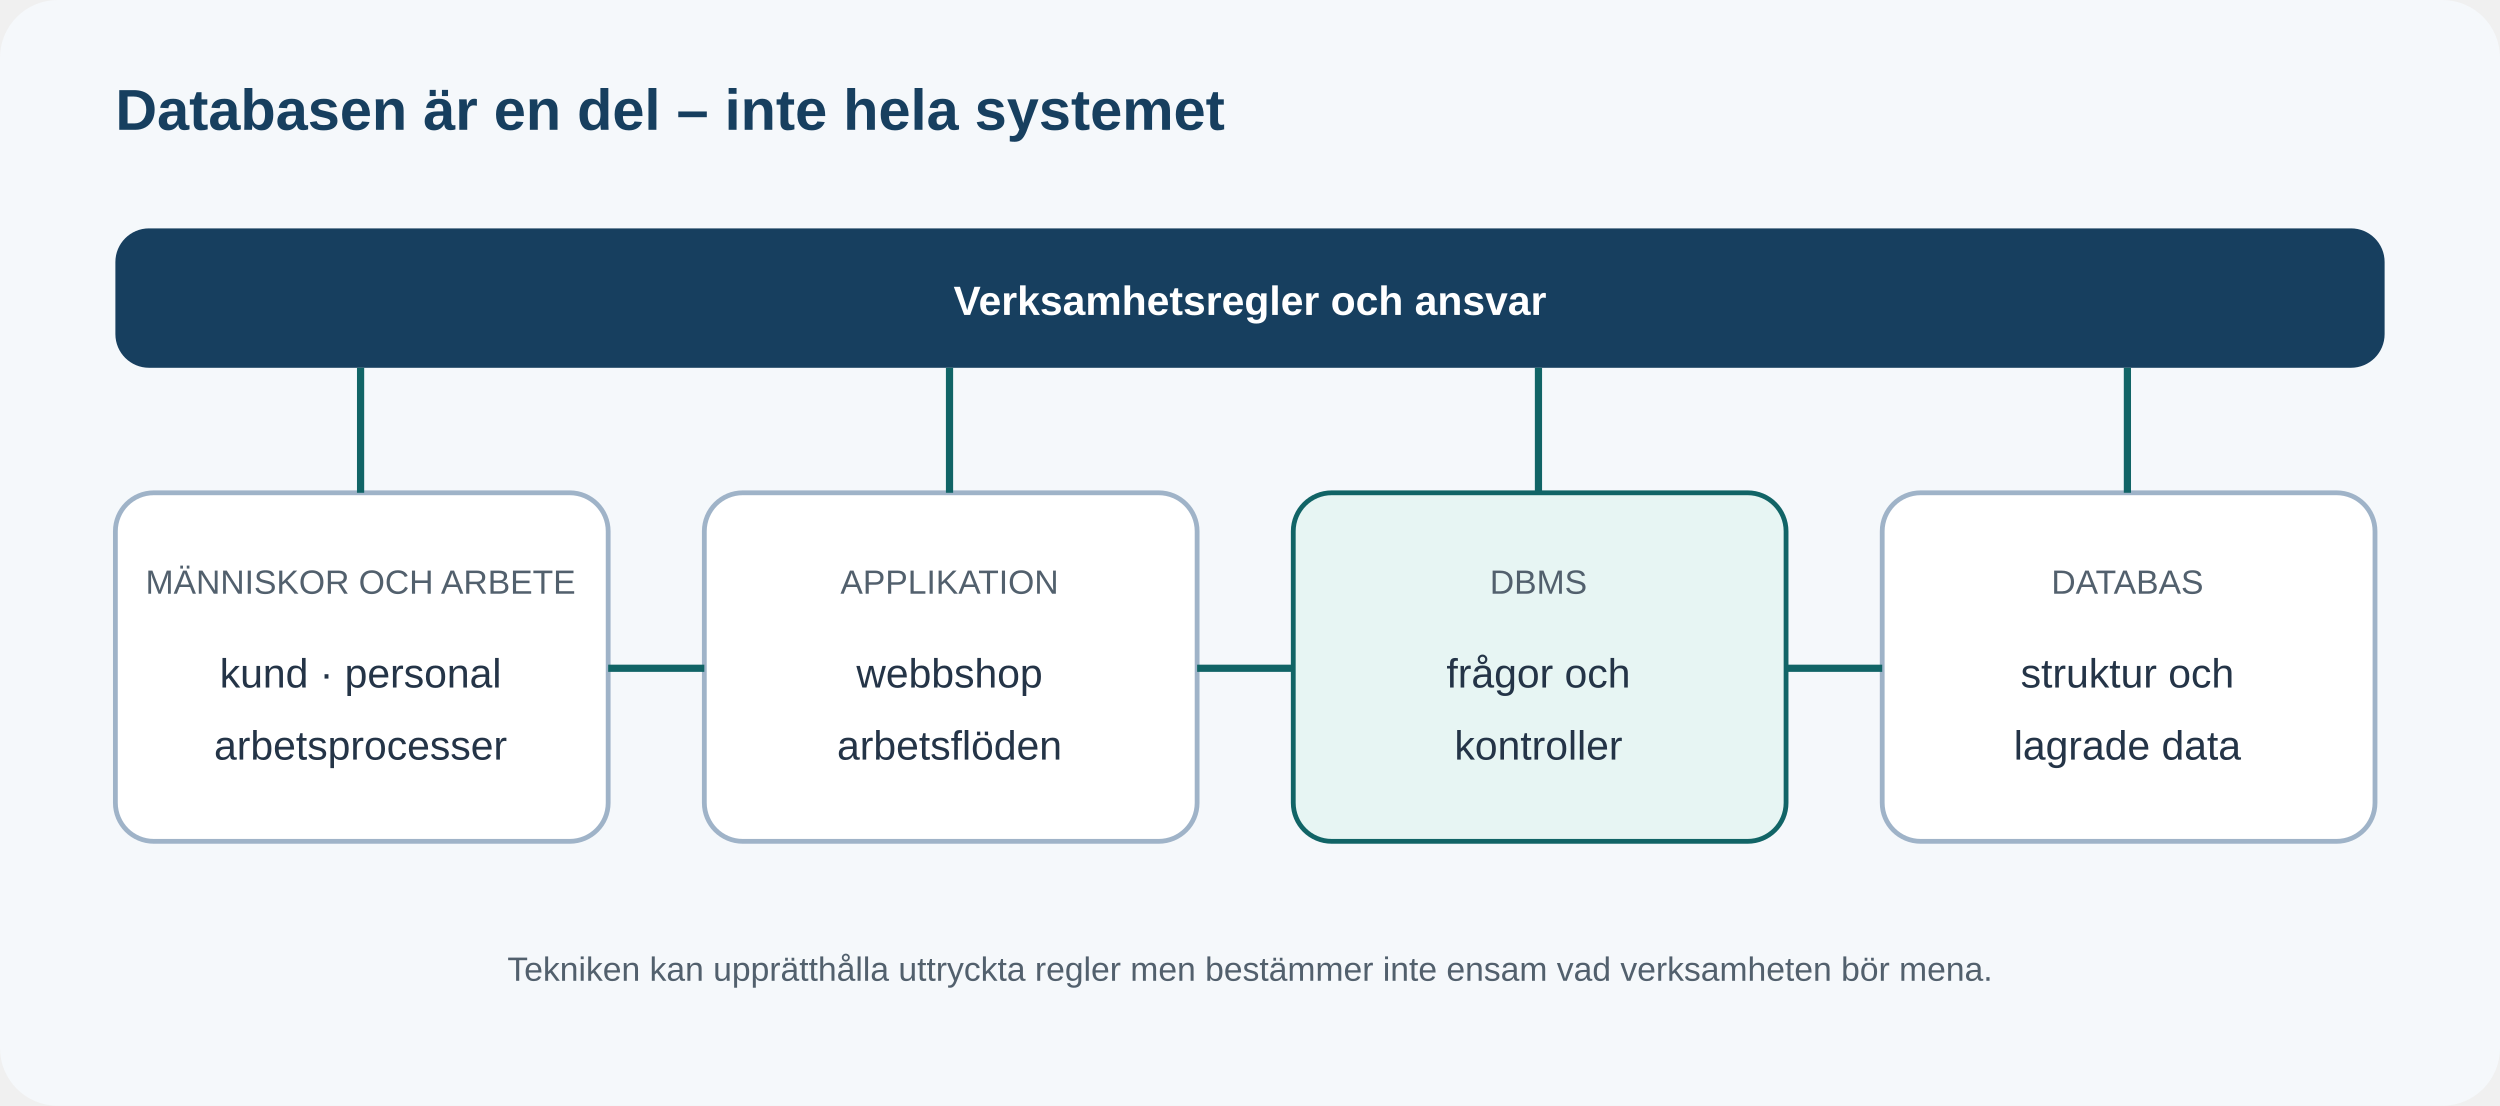
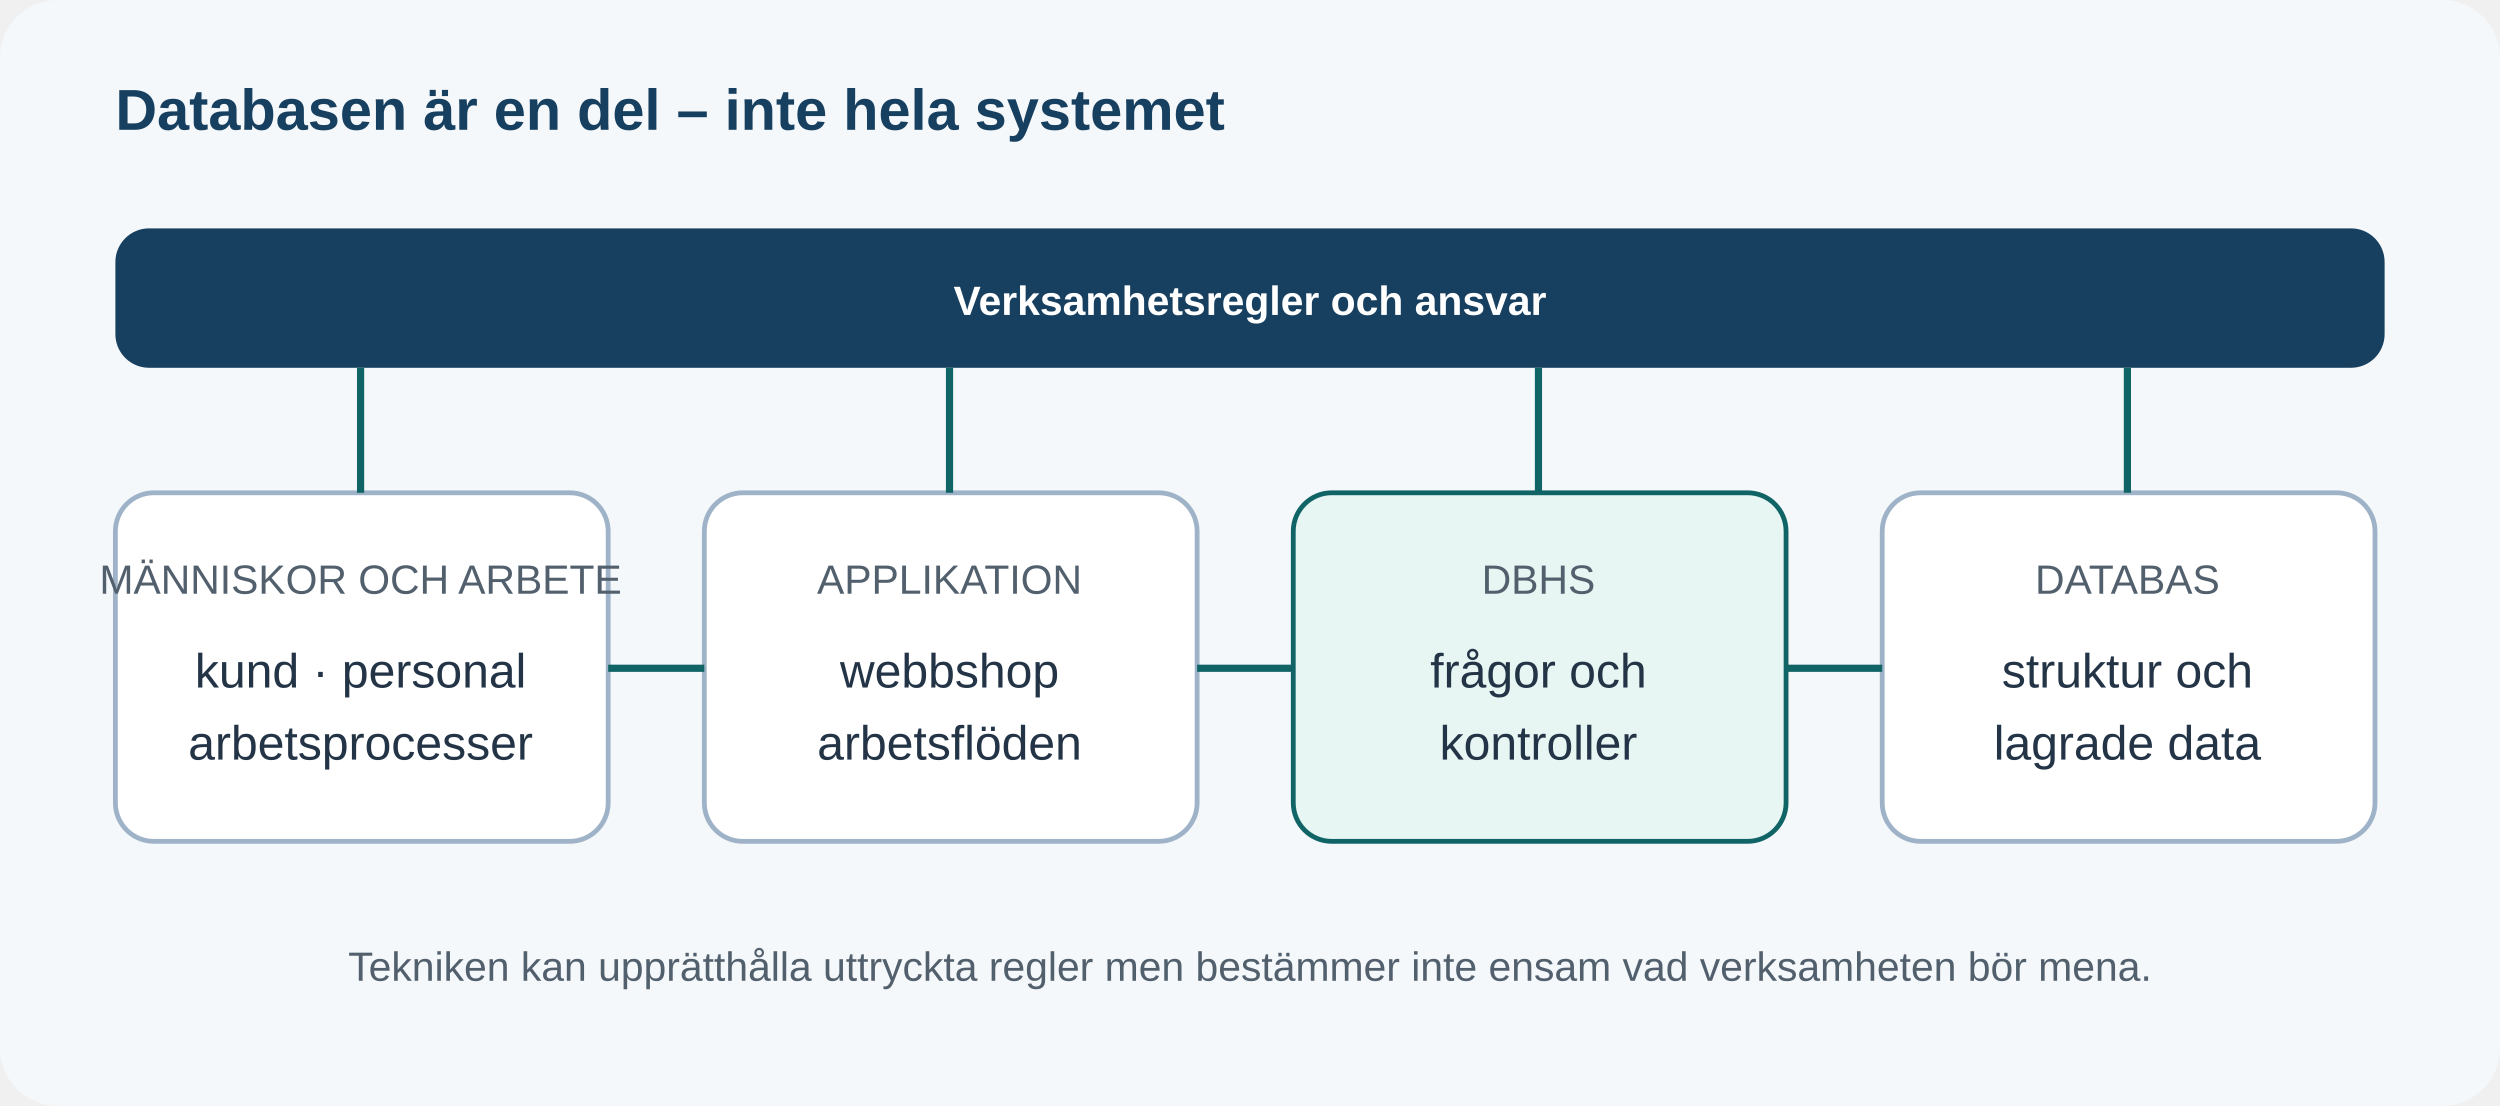
<svg xmlns="http://www.w3.org/2000/svg" viewBox="0 0 1040 460" role="img" aria-labelledby="title desc">
-   <style>.h{font:700 24px Arial,sans-serif;fill:#173f5f}.t{font:17px Arial,sans-serif;fill:#243447}.s{font:14px Arial,sans-serif;fill:#52606d}.box{fill:#fff;stroke:#9fb3c8;stroke-width:2}.accent{fill:#e7f5f3;stroke:#116466;stroke-width:2}.rule{fill:#173f5f}.line{stroke:#116466;stroke-width:3;fill:none}</style>
+   <style>.h{font:700 24px Arial,sans-serif;fill:#173f5f}.t{font:20px Arial,sans-serif;fill:#243447}.s{font:17px Arial,sans-serif;fill:#52606d}.box{fill:#fff;stroke:#9fb3c8;stroke-width:2}.accent{fill:#e7f5f3;stroke:#116466;stroke-width:2}.rule{fill:#173f5f}.line{stroke:#116466;stroke-width:3;fill:none}</style>
  <rect width="1040" height="460" rx="24" fill="#f5f8fb" />
  <text x="48" y="54" class="h">Databasen är en del – inte hela systemet</text>
  <rect x="48" y="95" width="944" height="58" rx="14" class="rule" />
  <text x="520" y="131" font-family="Arial,sans-serif" font-size="17" font-weight="700" fill="#fff" text-anchor="middle">Verksamhetsregler och ansvar</text>
  <rect x="48" y="205" width="205" height="145" rx="16" class="box" />
  <text x="150" y="247" class="s" text-anchor="middle">MÄNNISKOR OCH ARBETE</text>
  <text x="150" y="286" class="t" text-anchor="middle">kund · personal</text>
  <text x="150" y="316" class="t" text-anchor="middle">arbetsprocesser</text>
  <rect x="293" y="205" width="205" height="145" rx="16" class="box" />
  <text x="395" y="247" class="s" text-anchor="middle">APPLIKATION</text>
  <text x="395" y="286" class="t" text-anchor="middle">webbshop</text>
  <text x="395" y="316" class="t" text-anchor="middle">arbetsflöden</text>
  <rect x="538" y="205" width="205" height="145" rx="16" class="accent" />
-   <text x="640" y="247" class="s" text-anchor="middle">DBMS</text>
+   <text x="640" y="247" class="s" text-anchor="middle">DBHS</text>
  <text x="640" y="286" class="t" text-anchor="middle">frågor och</text>
  <text x="640" y="316" class="t" text-anchor="middle">kontroller</text>
  <rect x="783" y="205" width="205" height="145" rx="16" class="box" />
  <text x="885" y="247" class="s" text-anchor="middle">DATABAS</text>
  <text x="885" y="286" class="t" text-anchor="middle">struktur och</text>
  <text x="885" y="316" class="t" text-anchor="middle">lagrade data</text>
  <path d="M253 278h40M498 278h40M743 278h40" class="line" />
  <path d="M150 153v52M395 153v52M640 153v52M885 153v52" class="line" />
  <text x="520" y="408" class="s" text-anchor="middle">Tekniken kan upprätthålla uttryckta regler men bestämmer inte ensam vad verksamheten bör mena.</text>
</svg>
